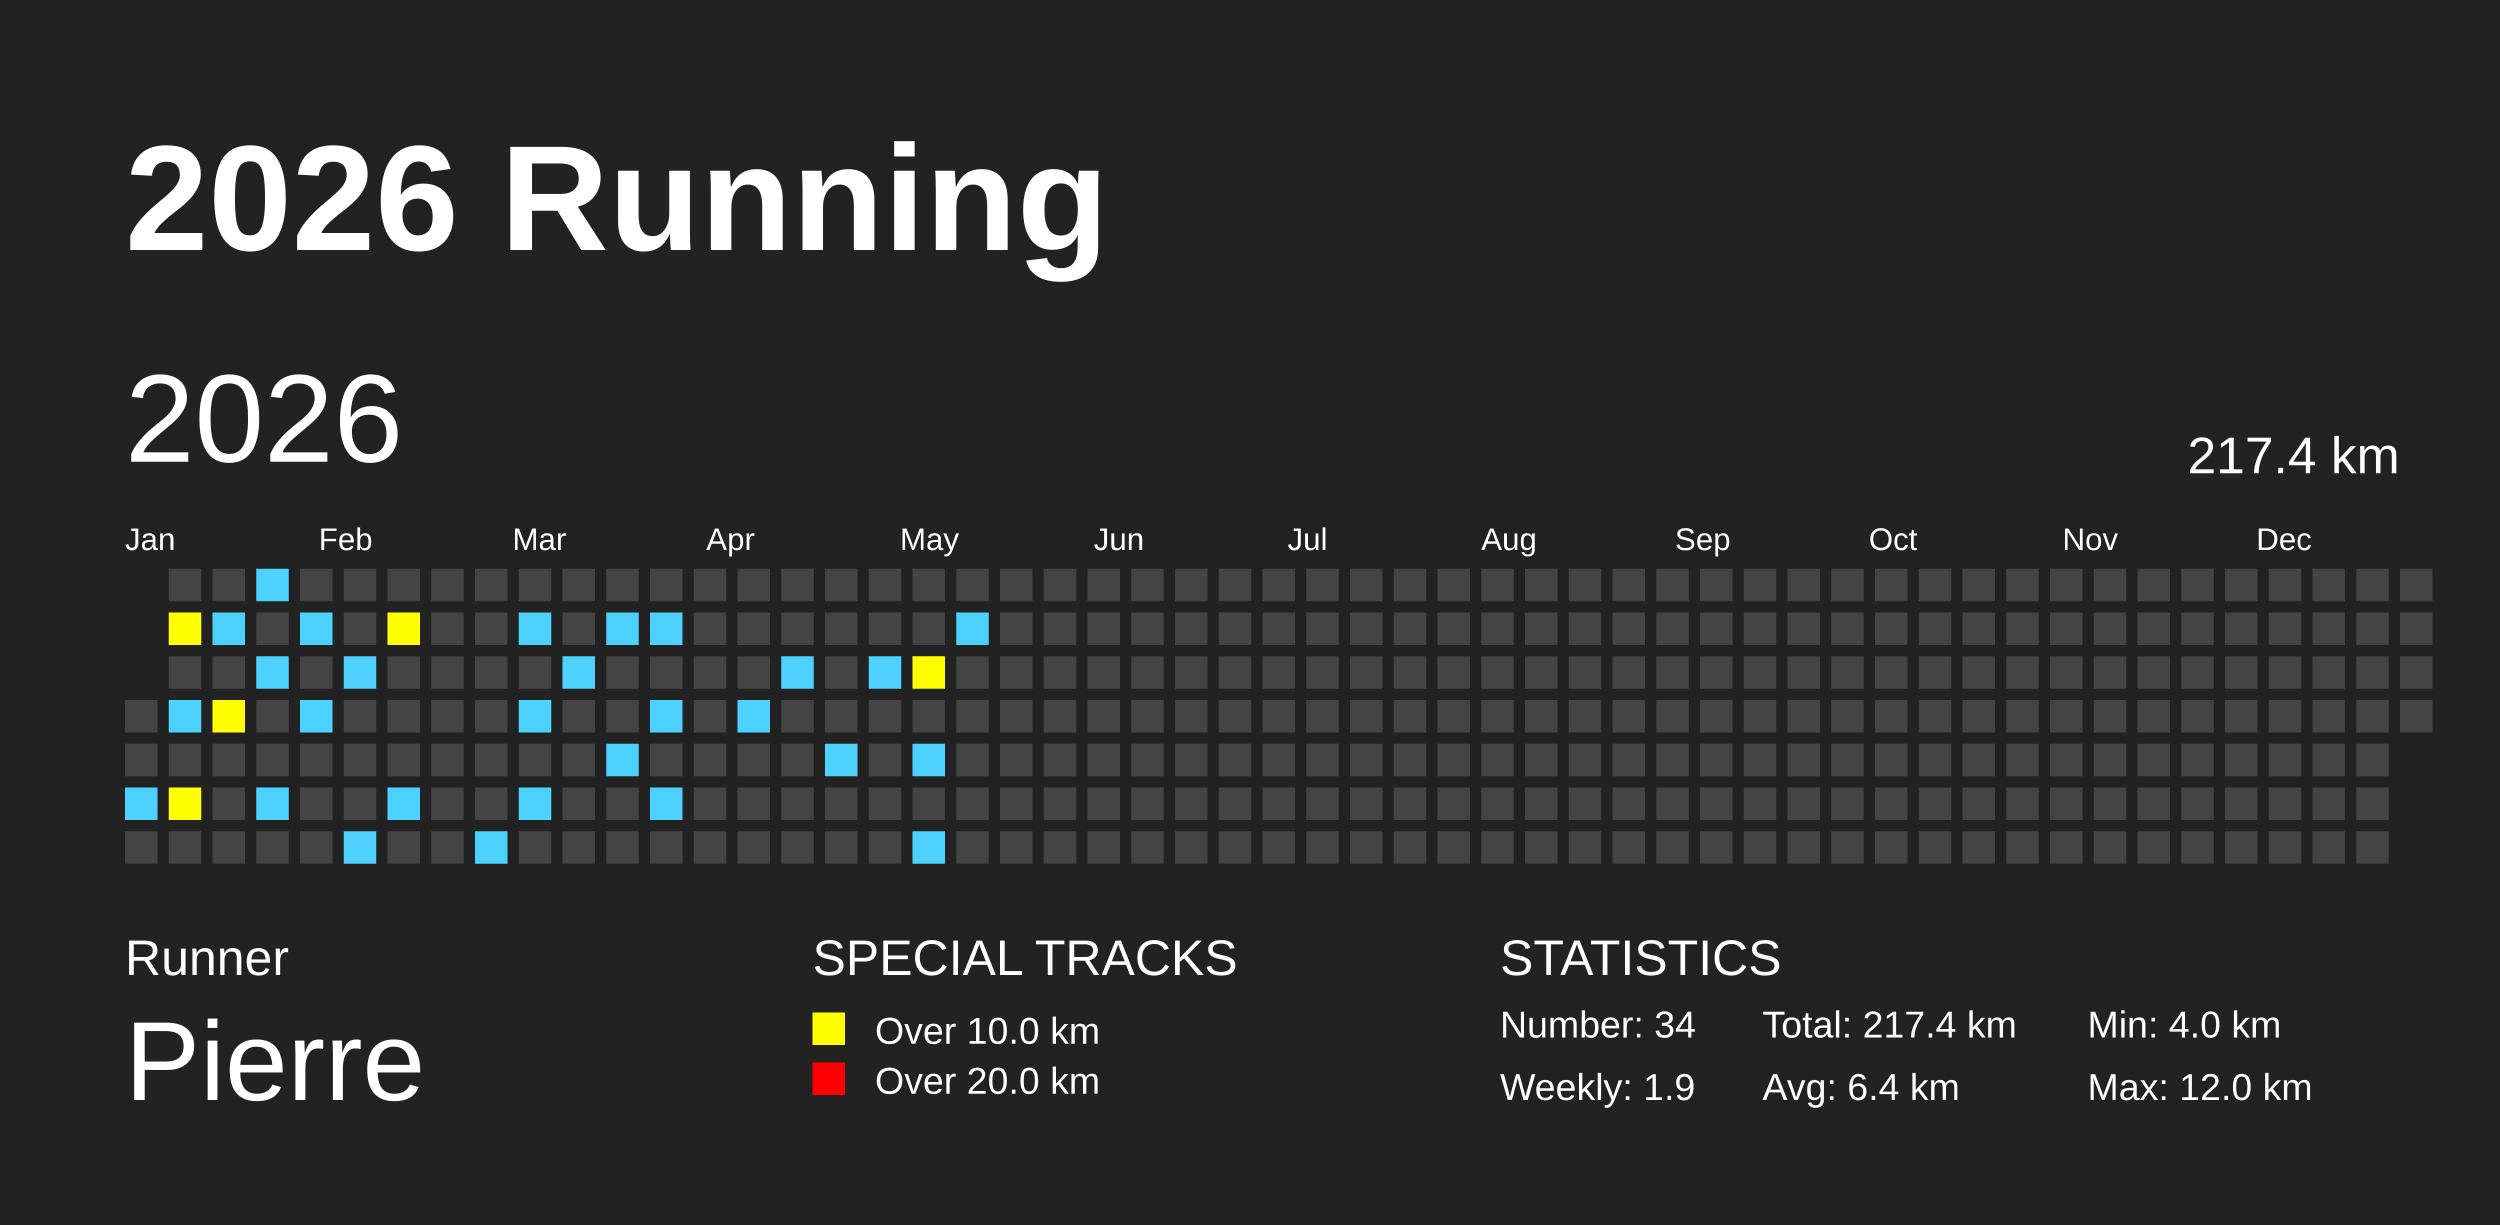
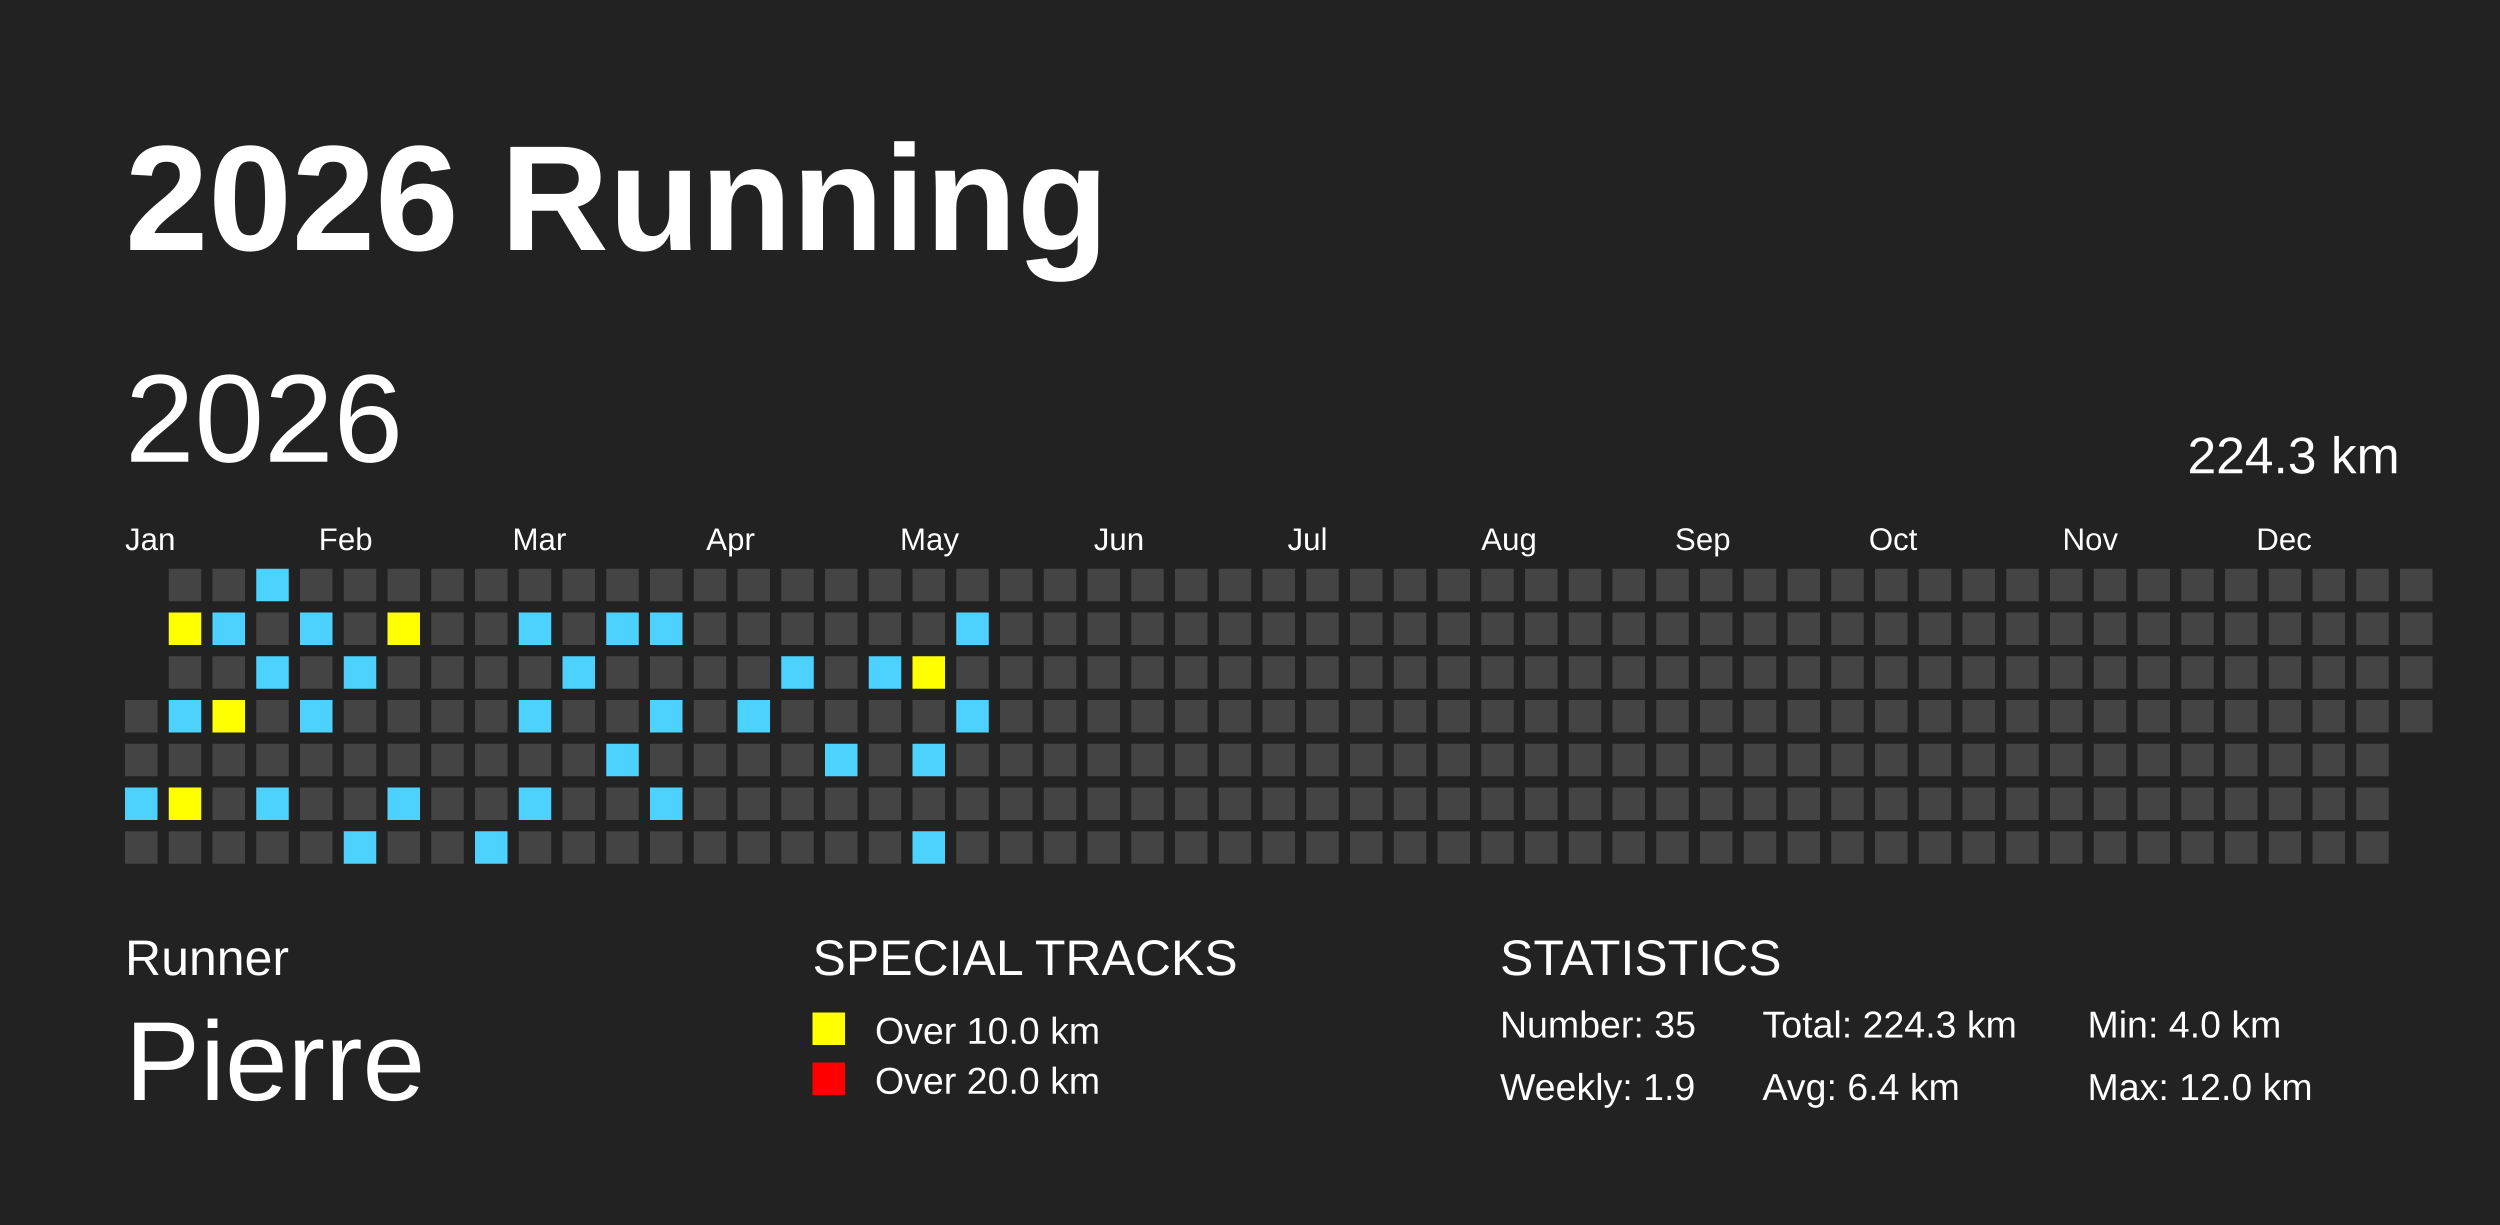
<svg xmlns="http://www.w3.org/2000/svg" baseProfile="full" height="98mm" version="1.1" viewBox="0,0,200,98" width="200mm">
  <defs />
  <rect fill="#222222" height="98" width="200" x="0" y="0" />
  <text fill="#FFFFFF" style="font-size:12px; font-family:Arial; font-weight:bold;" x="10" y="20">2026 Running</text>
  <text fill="#FFFFFF" style="font-size:4px; font-family:Arial" x="10" y="78">Runner</text>
  <text fill="#FFFFFF" style="font-size:9px; font-family:Arial" x="10" y="88">Pierre</text>
  <text fill="#FFFFFF" style="font-size:4px; font-family:Arial" x="65" y="78">SPECIAL TRACKS</text>
  <rect fill="yellow" height="2.6" width="2.6" x="65" y="81" />
  <text fill="#FFFFFF" style="font-size:3px; font-family:Arial" x="70" y="83.5">Over 10.0 km</text>
  <rect fill="red" height="2.6" width="2.6" x="65" y="85" />
  <text fill="#FFFFFF" style="font-size:3px; font-family:Arial" x="70" y="87.5">Over 20.0 km</text>
  <text fill="#FFFFFF" style="font-size:4px; font-family:Arial" x="120" y="78">STATISTICS</text>
-   <text fill="#FFFFFF" style="font-size:3px; font-family:Arial" x="120" y="83">Number: 34</text>
+   <text fill="#FFFFFF" style="font-size:3px; font-family:Arial" x="120" y="83">Number: 35</text>
  <text fill="#FFFFFF" style="font-size:3px; font-family:Arial" x="120" y="88">Weekly: 1.9</text>
-   <text fill="#FFFFFF" style="font-size:3px; font-family:Arial" x="141" y="83">Total: 217.4 km</text>
+   <text fill="#FFFFFF" style="font-size:3px; font-family:Arial" x="141" y="83">Total: 224.3 km</text>
  <text fill="#FFFFFF" style="font-size:3px; font-family:Arial" x="141" y="88">Avg: 6.4 km</text>
  <text fill="#FFFFFF" style="font-size:3px; font-family:Arial" x="167" y="83">Min: 4.0 km</text>
  <text fill="#FFFFFF" style="font-size:3px; font-family:Arial" x="167" y="88">Max: 12.0 km</text>
  <text dominant-baseline="hanging" fill="#FFFFFF" style="font-size:10.0px; font-family:Arial;" x="10" y="30">2026</text>
-   <text dominant-baseline="hanging" fill="#FFFFFF" style="font-size:4.125px; font-family:Arial;" x="175" y="35">217.4 km</text>
+   <text dominant-baseline="hanging" fill="#FFFFFF" style="font-size:4.125px; font-family:Arial;" x="175" y="35">224.3 km</text>
  <text fill="#FFFFFF" style="font-size:2.5px; font-family:Arial" x="10.0" y="44">Jan</text>
  <text fill="#FFFFFF" style="font-size:2.5px; font-family:Arial" x="25.5" y="44">Feb</text>
  <text fill="#FFFFFF" style="font-size:2.5px; font-family:Arial" x="41.0" y="44">Mar</text>
  <text fill="#FFFFFF" style="font-size:2.5px; font-family:Arial" x="56.5" y="44">Apr</text>
  <text fill="#FFFFFF" style="font-size:2.5px; font-family:Arial" x="72.0" y="44">May</text>
  <text fill="#FFFFFF" style="font-size:2.5px; font-family:Arial" x="87.5" y="44">Jun</text>
  <text fill="#FFFFFF" style="font-size:2.5px; font-family:Arial" x="103.0" y="44">Jul</text>
  <text fill="#FFFFFF" style="font-size:2.5px; font-family:Arial" x="118.5" y="44">Aug</text>
  <text fill="#FFFFFF" style="font-size:2.5px; font-family:Arial" x="134.0" y="44">Sep</text>
  <text fill="#FFFFFF" style="font-size:2.5px; font-family:Arial" x="149.5" y="44">Oct</text>
  <text fill="#FFFFFF" style="font-size:2.5px; font-family:Arial" x="165.0" y="44">Nov</text>
  <text fill="#FFFFFF" style="font-size:2.5px; font-family:Arial" x="180.5" y="44">Dec</text>
  <rect fill="#444444" height="2.6" width="2.6" x="10.0" y="56.0" />
  <rect fill="#444444" height="2.6" width="2.6" x="10.0" y="59.5" />
  <rect fill="#4DD2FF" height="2.6" width="2.6" x="10.0" y="63.0" />
  <rect fill="#444444" height="2.6" width="2.6" x="10.0" y="66.5" />
  <rect fill="#444444" height="2.6" width="2.6" x="13.5" y="45.5" />
  <rect fill="yellow" height="2.6" width="2.6" x="13.5" y="49.0" />
  <rect fill="#444444" height="2.6" width="2.6" x="13.5" y="52.5" />
  <rect fill="#4DD2FF" height="2.6" width="2.6" x="13.5" y="56.0" />
  <rect fill="#444444" height="2.6" width="2.6" x="13.5" y="59.5" />
  <rect fill="yellow" height="2.6" width="2.6" x="13.5" y="63.0" />
  <rect fill="#444444" height="2.6" width="2.6" x="13.5" y="66.5" />
  <rect fill="#444444" height="2.6" width="2.6" x="17.0" y="45.5" />
  <rect fill="#4DD2FF" height="2.6" width="2.6" x="17.0" y="49.0" />
  <rect fill="#444444" height="2.6" width="2.6" x="17.0" y="52.5" />
  <rect fill="yellow" height="2.6" width="2.6" x="17.0" y="56.0" />
  <rect fill="#444444" height="2.6" width="2.6" x="17.0" y="59.5" />
  <rect fill="#444444" height="2.6" width="2.6" x="17.0" y="63.0" />
  <rect fill="#444444" height="2.6" width="2.6" x="17.0" y="66.5" />
  <rect fill="#4DD2FF" height="2.6" width="2.6" x="20.5" y="45.5" />
  <rect fill="#444444" height="2.6" width="2.6" x="20.5" y="49.0" />
  <rect fill="#4DD2FF" height="2.6" width="2.6" x="20.5" y="52.5" />
  <rect fill="#444444" height="2.6" width="2.6" x="20.5" y="56.0" />
  <rect fill="#444444" height="2.6" width="2.6" x="20.5" y="59.5" />
  <rect fill="#4DD2FF" height="2.6" width="2.6" x="20.5" y="63.0" />
  <rect fill="#444444" height="2.6" width="2.6" x="20.5" y="66.5" />
  <rect fill="#444444" height="2.6" width="2.6" x="24.0" y="45.5" />
  <rect fill="#4DD2FF" height="2.6" width="2.6" x="24.0" y="49.0" />
  <rect fill="#444444" height="2.6" width="2.6" x="24.0" y="52.5" />
  <rect fill="#4DD2FF" height="2.6" width="2.6" x="24.0" y="56.0" />
  <rect fill="#444444" height="2.6" width="2.6" x="24.0" y="59.5" />
  <rect fill="#444444" height="2.6" width="2.6" x="24.0" y="63.0" />
  <rect fill="#444444" height="2.6" width="2.6" x="24.0" y="66.5" />
  <rect fill="#444444" height="2.6" width="2.6" x="27.5" y="45.5" />
  <rect fill="#444444" height="2.6" width="2.6" x="27.5" y="49.0" />
  <rect fill="#4DD2FF" height="2.6" width="2.6" x="27.5" y="52.5" />
  <rect fill="#444444" height="2.6" width="2.6" x="27.5" y="56.0" />
  <rect fill="#444444" height="2.6" width="2.6" x="27.5" y="59.5" />
  <rect fill="#444444" height="2.6" width="2.6" x="27.5" y="63.0" />
  <rect fill="#4DD2FF" height="2.6" width="2.6" x="27.5" y="66.5" />
  <rect fill="#444444" height="2.6" width="2.6" x="31.0" y="45.5" />
  <rect fill="yellow" height="2.6" width="2.6" x="31.0" y="49.0" />
  <rect fill="#444444" height="2.6" width="2.6" x="31.0" y="52.5" />
  <rect fill="#444444" height="2.6" width="2.6" x="31.0" y="56.0" />
  <rect fill="#444444" height="2.6" width="2.6" x="31.0" y="59.5" />
  <rect fill="#4DD2FF" height="2.6" width="2.6" x="31.0" y="63.0" />
  <rect fill="#444444" height="2.6" width="2.6" x="31.0" y="66.5" />
  <rect fill="#444444" height="2.6" width="2.6" x="34.5" y="45.5" />
  <rect fill="#444444" height="2.6" width="2.6" x="34.5" y="49.0" />
  <rect fill="#444444" height="2.6" width="2.6" x="34.5" y="52.5" />
  <rect fill="#444444" height="2.6" width="2.6" x="34.5" y="56.0" />
  <rect fill="#444444" height="2.6" width="2.6" x="34.5" y="59.5" />
  <rect fill="#444444" height="2.6" width="2.6" x="34.5" y="63.0" />
  <rect fill="#444444" height="2.6" width="2.6" x="34.5" y="66.5" />
  <rect fill="#444444" height="2.6" width="2.6" x="38.0" y="45.5" />
  <rect fill="#444444" height="2.6" width="2.6" x="38.0" y="49.0" />
  <rect fill="#444444" height="2.6" width="2.6" x="38.0" y="52.5" />
  <rect fill="#444444" height="2.6" width="2.6" x="38.0" y="56.0" />
  <rect fill="#444444" height="2.6" width="2.6" x="38.0" y="59.5" />
  <rect fill="#444444" height="2.6" width="2.6" x="38.0" y="63.0" />
  <rect fill="#4DD2FF" height="2.6" width="2.6" x="38.0" y="66.5" />
  <rect fill="#444444" height="2.6" width="2.6" x="41.5" y="45.5" />
  <rect fill="#4DD2FF" height="2.6" width="2.6" x="41.5" y="49.0" />
  <rect fill="#444444" height="2.6" width="2.6" x="41.5" y="52.5" />
  <rect fill="#4DD2FF" height="2.6" width="2.6" x="41.5" y="56.0" />
  <rect fill="#444444" height="2.6" width="2.6" x="41.5" y="59.5" />
  <rect fill="#4DD2FF" height="2.6" width="2.6" x="41.5" y="63.0" />
  <rect fill="#444444" height="2.6" width="2.6" x="41.5" y="66.5" />
  <rect fill="#444444" height="2.6" width="2.6" x="45.0" y="45.5" />
  <rect fill="#444444" height="2.6" width="2.6" x="45.0" y="49.0" />
  <rect fill="#4DD2FF" height="2.6" width="2.6" x="45.0" y="52.5" />
  <rect fill="#444444" height="2.6" width="2.6" x="45.0" y="56.0" />
  <rect fill="#444444" height="2.6" width="2.6" x="45.0" y="59.5" />
  <rect fill="#444444" height="2.6" width="2.6" x="45.0" y="63.0" />
  <rect fill="#444444" height="2.6" width="2.6" x="45.0" y="66.5" />
  <rect fill="#444444" height="2.6" width="2.6" x="48.5" y="45.5" />
  <rect fill="#4DD2FF" height="2.6" width="2.6" x="48.5" y="49.0" />
  <rect fill="#444444" height="2.6" width="2.6" x="48.5" y="52.5" />
  <rect fill="#444444" height="2.6" width="2.6" x="48.5" y="56.0" />
  <rect fill="#4DD2FF" height="2.6" width="2.6" x="48.5" y="59.5" />
  <rect fill="#444444" height="2.6" width="2.6" x="48.5" y="63.0" />
  <rect fill="#444444" height="2.6" width="2.6" x="48.5" y="66.5" />
  <rect fill="#444444" height="2.6" width="2.6" x="52.0" y="45.5" />
  <rect fill="#4DD2FF" height="2.6" width="2.6" x="52.0" y="49.0" />
  <rect fill="#444444" height="2.6" width="2.6" x="52.0" y="52.5" />
  <rect fill="#4DD2FF" height="2.6" width="2.6" x="52.0" y="56.0" />
  <rect fill="#444444" height="2.6" width="2.6" x="52.0" y="59.5" />
  <rect fill="#4DD2FF" height="2.6" width="2.6" x="52.0" y="63.0" />
  <rect fill="#444444" height="2.6" width="2.6" x="52.0" y="66.5" />
  <rect fill="#444444" height="2.6" width="2.6" x="55.5" y="45.5" />
  <rect fill="#444444" height="2.6" width="2.6" x="55.5" y="49.0" />
  <rect fill="#444444" height="2.6" width="2.6" x="55.5" y="52.5" />
  <rect fill="#444444" height="2.6" width="2.6" x="55.5" y="56.0" />
  <rect fill="#444444" height="2.6" width="2.6" x="55.5" y="59.5" />
  <rect fill="#444444" height="2.6" width="2.6" x="55.5" y="63.0" />
  <rect fill="#444444" height="2.6" width="2.6" x="55.5" y="66.5" />
  <rect fill="#444444" height="2.6" width="2.6" x="59.0" y="45.5" />
  <rect fill="#444444" height="2.6" width="2.6" x="59.0" y="49.0" />
  <rect fill="#444444" height="2.6" width="2.6" x="59.0" y="52.5" />
  <rect fill="#4DD2FF" height="2.6" width="2.6" x="59.0" y="56.0" />
  <rect fill="#444444" height="2.6" width="2.6" x="59.0" y="59.5" />
  <rect fill="#444444" height="2.6" width="2.6" x="59.0" y="63.0" />
  <rect fill="#444444" height="2.6" width="2.6" x="59.0" y="66.5" />
  <rect fill="#444444" height="2.6" width="2.6" x="62.5" y="45.5" />
  <rect fill="#444444" height="2.6" width="2.6" x="62.5" y="49.0" />
  <rect fill="#4DD2FF" height="2.6" width="2.6" x="62.5" y="52.5" />
  <rect fill="#444444" height="2.6" width="2.6" x="62.5" y="56.0" />
  <rect fill="#444444" height="2.6" width="2.6" x="62.5" y="59.5" />
  <rect fill="#444444" height="2.6" width="2.6" x="62.5" y="63.0" />
  <rect fill="#444444" height="2.6" width="2.6" x="62.5" y="66.5" />
  <rect fill="#444444" height="2.6" width="2.6" x="66.0" y="45.5" />
  <rect fill="#444444" height="2.6" width="2.6" x="66.0" y="49.0" />
  <rect fill="#444444" height="2.6" width="2.6" x="66.0" y="52.5" />
  <rect fill="#444444" height="2.6" width="2.6" x="66.0" y="56.0" />
  <rect fill="#4DD2FF" height="2.6" width="2.6" x="66.0" y="59.5" />
  <rect fill="#444444" height="2.6" width="2.6" x="66.0" y="63.0" />
  <rect fill="#444444" height="2.6" width="2.6" x="66.0" y="66.5" />
  <rect fill="#444444" height="2.6" width="2.6" x="69.5" y="45.5" />
  <rect fill="#444444" height="2.6" width="2.6" x="69.5" y="49.0" />
  <rect fill="#4DD2FF" height="2.6" width="2.6" x="69.5" y="52.5" />
  <rect fill="#444444" height="2.6" width="2.6" x="69.5" y="56.0" />
  <rect fill="#444444" height="2.6" width="2.6" x="69.5" y="59.5" />
  <rect fill="#444444" height="2.6" width="2.6" x="69.5" y="63.0" />
  <rect fill="#444444" height="2.6" width="2.6" x="69.5" y="66.5" />
  <rect fill="#444444" height="2.6" width="2.6" x="73.0" y="45.5" />
  <rect fill="#444444" height="2.6" width="2.6" x="73.0" y="49.0" />
  <rect fill="yellow" height="2.6" width="2.6" x="73.0" y="52.5" />
  <rect fill="#444444" height="2.6" width="2.6" x="73.0" y="56.0" />
  <rect fill="#4DD2FF" height="2.6" width="2.6" x="73.0" y="59.5" />
  <rect fill="#444444" height="2.6" width="2.6" x="73.0" y="63.0" />
  <rect fill="#4DD2FF" height="2.6" width="2.6" x="73.0" y="66.5" />
  <rect fill="#444444" height="2.6" width="2.6" x="76.5" y="45.5" />
  <rect fill="#4DD2FF" height="2.6" width="2.6" x="76.5" y="49.0" />
  <rect fill="#444444" height="2.6" width="2.6" x="76.5" y="52.5" />
-   <rect fill="#444444" height="2.6" width="2.6" x="76.5" y="56.0" />
+   <rect fill="#4DD2FF" height="2.6" width="2.6" x="76.5" y="56.0" />
  <rect fill="#444444" height="2.6" width="2.6" x="76.5" y="59.5" />
  <rect fill="#444444" height="2.6" width="2.6" x="76.5" y="63.0" />
  <rect fill="#444444" height="2.6" width="2.6" x="76.5" y="66.5" />
  <rect fill="#444444" height="2.6" width="2.6" x="80.0" y="45.5" />
  <rect fill="#444444" height="2.6" width="2.6" x="80.0" y="49.0" />
  <rect fill="#444444" height="2.6" width="2.6" x="80.0" y="52.5" />
  <rect fill="#444444" height="2.6" width="2.6" x="80.0" y="56.0" />
  <rect fill="#444444" height="2.6" width="2.6" x="80.0" y="59.5" />
  <rect fill="#444444" height="2.6" width="2.6" x="80.0" y="63.0" />
  <rect fill="#444444" height="2.6" width="2.6" x="80.0" y="66.5" />
  <rect fill="#444444" height="2.6" width="2.6" x="83.5" y="45.5" />
  <rect fill="#444444" height="2.6" width="2.6" x="83.5" y="49.0" />
  <rect fill="#444444" height="2.6" width="2.6" x="83.5" y="52.5" />
  <rect fill="#444444" height="2.6" width="2.6" x="83.5" y="56.0" />
  <rect fill="#444444" height="2.6" width="2.6" x="83.5" y="59.5" />
  <rect fill="#444444" height="2.6" width="2.6" x="83.5" y="63.0" />
  <rect fill="#444444" height="2.6" width="2.6" x="83.5" y="66.5" />
  <rect fill="#444444" height="2.6" width="2.6" x="87.0" y="45.5" />
  <rect fill="#444444" height="2.6" width="2.6" x="87.0" y="49.0" />
  <rect fill="#444444" height="2.6" width="2.6" x="87.0" y="52.5" />
  <rect fill="#444444" height="2.6" width="2.6" x="87.0" y="56.0" />
  <rect fill="#444444" height="2.6" width="2.6" x="87.0" y="59.5" />
  <rect fill="#444444" height="2.6" width="2.6" x="87.0" y="63.0" />
  <rect fill="#444444" height="2.6" width="2.6" x="87.0" y="66.5" />
  <rect fill="#444444" height="2.6" width="2.6" x="90.5" y="45.5" />
  <rect fill="#444444" height="2.6" width="2.6" x="90.5" y="49.0" />
  <rect fill="#444444" height="2.6" width="2.6" x="90.5" y="52.5" />
  <rect fill="#444444" height="2.6" width="2.6" x="90.5" y="56.0" />
  <rect fill="#444444" height="2.6" width="2.6" x="90.5" y="59.5" />
  <rect fill="#444444" height="2.6" width="2.6" x="90.5" y="63.0" />
  <rect fill="#444444" height="2.6" width="2.6" x="90.5" y="66.5" />
  <rect fill="#444444" height="2.6" width="2.6" x="94.0" y="45.5" />
  <rect fill="#444444" height="2.6" width="2.6" x="94.0" y="49.0" />
  <rect fill="#444444" height="2.6" width="2.6" x="94.0" y="52.5" />
  <rect fill="#444444" height="2.6" width="2.6" x="94.0" y="56.0" />
  <rect fill="#444444" height="2.6" width="2.6" x="94.0" y="59.5" />
  <rect fill="#444444" height="2.6" width="2.6" x="94.0" y="63.0" />
  <rect fill="#444444" height="2.6" width="2.6" x="94.0" y="66.5" />
  <rect fill="#444444" height="2.6" width="2.6" x="97.5" y="45.5" />
  <rect fill="#444444" height="2.6" width="2.6" x="97.5" y="49.0" />
  <rect fill="#444444" height="2.6" width="2.6" x="97.5" y="52.5" />
  <rect fill="#444444" height="2.6" width="2.6" x="97.5" y="56.0" />
  <rect fill="#444444" height="2.6" width="2.6" x="97.5" y="59.5" />
  <rect fill="#444444" height="2.6" width="2.6" x="97.5" y="63.0" />
  <rect fill="#444444" height="2.6" width="2.6" x="97.5" y="66.5" />
  <rect fill="#444444" height="2.6" width="2.6" x="101.0" y="45.5" />
  <rect fill="#444444" height="2.6" width="2.6" x="101.0" y="49.0" />
  <rect fill="#444444" height="2.6" width="2.6" x="101.0" y="52.5" />
  <rect fill="#444444" height="2.6" width="2.6" x="101.0" y="56.0" />
  <rect fill="#444444" height="2.6" width="2.6" x="101.0" y="59.5" />
  <rect fill="#444444" height="2.6" width="2.6" x="101.0" y="63.0" />
  <rect fill="#444444" height="2.6" width="2.6" x="101.0" y="66.5" />
  <rect fill="#444444" height="2.6" width="2.6" x="104.5" y="45.5" />
  <rect fill="#444444" height="2.6" width="2.6" x="104.5" y="49.0" />
  <rect fill="#444444" height="2.6" width="2.6" x="104.5" y="52.5" />
  <rect fill="#444444" height="2.6" width="2.6" x="104.5" y="56.0" />
  <rect fill="#444444" height="2.6" width="2.6" x="104.5" y="59.5" />
  <rect fill="#444444" height="2.6" width="2.6" x="104.5" y="63.0" />
  <rect fill="#444444" height="2.6" width="2.6" x="104.5" y="66.5" />
  <rect fill="#444444" height="2.6" width="2.6" x="108.0" y="45.5" />
  <rect fill="#444444" height="2.6" width="2.6" x="108.0" y="49.0" />
  <rect fill="#444444" height="2.6" width="2.6" x="108.0" y="52.5" />
  <rect fill="#444444" height="2.6" width="2.6" x="108.0" y="56.0" />
  <rect fill="#444444" height="2.6" width="2.6" x="108.0" y="59.5" />
  <rect fill="#444444" height="2.6" width="2.6" x="108.0" y="63.0" />
  <rect fill="#444444" height="2.6" width="2.6" x="108.0" y="66.5" />
  <rect fill="#444444" height="2.6" width="2.6" x="111.5" y="45.5" />
  <rect fill="#444444" height="2.6" width="2.6" x="111.5" y="49.0" />
  <rect fill="#444444" height="2.6" width="2.6" x="111.5" y="52.5" />
  <rect fill="#444444" height="2.6" width="2.6" x="111.5" y="56.0" />
  <rect fill="#444444" height="2.6" width="2.6" x="111.5" y="59.5" />
  <rect fill="#444444" height="2.6" width="2.6" x="111.5" y="63.0" />
  <rect fill="#444444" height="2.6" width="2.6" x="111.5" y="66.5" />
  <rect fill="#444444" height="2.6" width="2.6" x="115.0" y="45.5" />
  <rect fill="#444444" height="2.6" width="2.6" x="115.0" y="49.0" />
  <rect fill="#444444" height="2.6" width="2.6" x="115.0" y="52.5" />
  <rect fill="#444444" height="2.6" width="2.6" x="115.0" y="56.0" />
  <rect fill="#444444" height="2.6" width="2.6" x="115.0" y="59.5" />
  <rect fill="#444444" height="2.6" width="2.6" x="115.0" y="63.0" />
  <rect fill="#444444" height="2.6" width="2.6" x="115.0" y="66.5" />
  <rect fill="#444444" height="2.6" width="2.6" x="118.5" y="45.5" />
  <rect fill="#444444" height="2.6" width="2.6" x="118.5" y="49.0" />
  <rect fill="#444444" height="2.6" width="2.6" x="118.5" y="52.5" />
  <rect fill="#444444" height="2.6" width="2.6" x="118.5" y="56.0" />
  <rect fill="#444444" height="2.6" width="2.6" x="118.5" y="59.5" />
  <rect fill="#444444" height="2.6" width="2.6" x="118.5" y="63.0" />
  <rect fill="#444444" height="2.6" width="2.6" x="118.5" y="66.5" />
  <rect fill="#444444" height="2.6" width="2.6" x="122.0" y="45.5" />
  <rect fill="#444444" height="2.6" width="2.6" x="122.0" y="49.0" />
  <rect fill="#444444" height="2.6" width="2.6" x="122.0" y="52.5" />
  <rect fill="#444444" height="2.6" width="2.6" x="122.0" y="56.0" />
  <rect fill="#444444" height="2.6" width="2.6" x="122.0" y="59.5" />
  <rect fill="#444444" height="2.6" width="2.6" x="122.0" y="63.0" />
  <rect fill="#444444" height="2.6" width="2.6" x="122.0" y="66.5" />
  <rect fill="#444444" height="2.6" width="2.6" x="125.5" y="45.5" />
  <rect fill="#444444" height="2.6" width="2.6" x="125.5" y="49.0" />
  <rect fill="#444444" height="2.6" width="2.6" x="125.5" y="52.5" />
  <rect fill="#444444" height="2.6" width="2.6" x="125.5" y="56.0" />
  <rect fill="#444444" height="2.6" width="2.6" x="125.5" y="59.5" />
  <rect fill="#444444" height="2.6" width="2.6" x="125.5" y="63.0" />
  <rect fill="#444444" height="2.6" width="2.6" x="125.5" y="66.5" />
  <rect fill="#444444" height="2.6" width="2.6" x="129.0" y="45.5" />
  <rect fill="#444444" height="2.6" width="2.6" x="129.0" y="49.0" />
  <rect fill="#444444" height="2.6" width="2.6" x="129.0" y="52.5" />
  <rect fill="#444444" height="2.6" width="2.6" x="129.0" y="56.0" />
  <rect fill="#444444" height="2.6" width="2.6" x="129.0" y="59.5" />
  <rect fill="#444444" height="2.6" width="2.6" x="129.0" y="63.0" />
  <rect fill="#444444" height="2.6" width="2.6" x="129.0" y="66.5" />
  <rect fill="#444444" height="2.6" width="2.6" x="132.5" y="45.5" />
  <rect fill="#444444" height="2.6" width="2.6" x="132.5" y="49.0" />
  <rect fill="#444444" height="2.6" width="2.6" x="132.5" y="52.5" />
  <rect fill="#444444" height="2.6" width="2.6" x="132.5" y="56.0" />
  <rect fill="#444444" height="2.6" width="2.6" x="132.5" y="59.5" />
  <rect fill="#444444" height="2.6" width="2.6" x="132.5" y="63.0" />
  <rect fill="#444444" height="2.6" width="2.6" x="132.5" y="66.5" />
  <rect fill="#444444" height="2.6" width="2.6" x="136.0" y="45.5" />
  <rect fill="#444444" height="2.6" width="2.6" x="136.0" y="49.0" />
  <rect fill="#444444" height="2.6" width="2.6" x="136.0" y="52.5" />
  <rect fill="#444444" height="2.6" width="2.6" x="136.0" y="56.0" />
  <rect fill="#444444" height="2.6" width="2.6" x="136.0" y="59.5" />
  <rect fill="#444444" height="2.6" width="2.6" x="136.0" y="63.0" />
  <rect fill="#444444" height="2.6" width="2.6" x="136.0" y="66.5" />
  <rect fill="#444444" height="2.6" width="2.6" x="139.5" y="45.5" />
  <rect fill="#444444" height="2.6" width="2.6" x="139.5" y="49.0" />
  <rect fill="#444444" height="2.6" width="2.6" x="139.5" y="52.5" />
  <rect fill="#444444" height="2.6" width="2.6" x="139.5" y="56.0" />
  <rect fill="#444444" height="2.6" width="2.6" x="139.5" y="59.5" />
  <rect fill="#444444" height="2.6" width="2.6" x="139.5" y="63.0" />
  <rect fill="#444444" height="2.6" width="2.6" x="139.5" y="66.5" />
  <rect fill="#444444" height="2.6" width="2.6" x="143.0" y="45.5" />
  <rect fill="#444444" height="2.6" width="2.6" x="143.0" y="49.0" />
  <rect fill="#444444" height="2.6" width="2.6" x="143.0" y="52.5" />
  <rect fill="#444444" height="2.6" width="2.6" x="143.0" y="56.0" />
  <rect fill="#444444" height="2.6" width="2.6" x="143.0" y="59.5" />
  <rect fill="#444444" height="2.6" width="2.6" x="143.0" y="63.0" />
  <rect fill="#444444" height="2.6" width="2.6" x="143.0" y="66.5" />
  <rect fill="#444444" height="2.6" width="2.6" x="146.5" y="45.5" />
  <rect fill="#444444" height="2.6" width="2.6" x="146.5" y="49.0" />
  <rect fill="#444444" height="2.6" width="2.6" x="146.5" y="52.5" />
  <rect fill="#444444" height="2.6" width="2.6" x="146.5" y="56.0" />
  <rect fill="#444444" height="2.6" width="2.6" x="146.5" y="59.5" />
  <rect fill="#444444" height="2.6" width="2.6" x="146.5" y="63.0" />
  <rect fill="#444444" height="2.6" width="2.6" x="146.5" y="66.5" />
  <rect fill="#444444" height="2.6" width="2.6" x="150.0" y="45.5" />
  <rect fill="#444444" height="2.6" width="2.6" x="150.0" y="49.0" />
  <rect fill="#444444" height="2.6" width="2.6" x="150.0" y="52.5" />
  <rect fill="#444444" height="2.6" width="2.6" x="150.0" y="56.0" />
  <rect fill="#444444" height="2.6" width="2.6" x="150.0" y="59.5" />
  <rect fill="#444444" height="2.6" width="2.6" x="150.0" y="63.0" />
  <rect fill="#444444" height="2.6" width="2.6" x="150.0" y="66.5" />
  <rect fill="#444444" height="2.6" width="2.6" x="153.5" y="45.5" />
  <rect fill="#444444" height="2.6" width="2.6" x="153.5" y="49.0" />
  <rect fill="#444444" height="2.6" width="2.6" x="153.5" y="52.5" />
  <rect fill="#444444" height="2.6" width="2.6" x="153.5" y="56.0" />
  <rect fill="#444444" height="2.6" width="2.6" x="153.5" y="59.5" />
  <rect fill="#444444" height="2.6" width="2.6" x="153.5" y="63.0" />
  <rect fill="#444444" height="2.6" width="2.6" x="153.5" y="66.5" />
  <rect fill="#444444" height="2.6" width="2.6" x="157.0" y="45.5" />
  <rect fill="#444444" height="2.6" width="2.6" x="157.0" y="49.0" />
  <rect fill="#444444" height="2.6" width="2.6" x="157.0" y="52.5" />
  <rect fill="#444444" height="2.6" width="2.6" x="157.0" y="56.0" />
  <rect fill="#444444" height="2.6" width="2.6" x="157.0" y="59.5" />
  <rect fill="#444444" height="2.6" width="2.6" x="157.0" y="63.0" />
  <rect fill="#444444" height="2.6" width="2.6" x="157.0" y="66.5" />
  <rect fill="#444444" height="2.6" width="2.6" x="160.5" y="45.5" />
  <rect fill="#444444" height="2.6" width="2.6" x="160.5" y="49.0" />
  <rect fill="#444444" height="2.6" width="2.6" x="160.5" y="52.5" />
  <rect fill="#444444" height="2.6" width="2.6" x="160.5" y="56.0" />
  <rect fill="#444444" height="2.6" width="2.6" x="160.5" y="59.5" />
  <rect fill="#444444" height="2.6" width="2.6" x="160.5" y="63.0" />
  <rect fill="#444444" height="2.6" width="2.6" x="160.5" y="66.5" />
  <rect fill="#444444" height="2.6" width="2.6" x="164.0" y="45.5" />
  <rect fill="#444444" height="2.6" width="2.6" x="164.0" y="49.0" />
  <rect fill="#444444" height="2.6" width="2.6" x="164.0" y="52.5" />
  <rect fill="#444444" height="2.6" width="2.6" x="164.0" y="56.0" />
  <rect fill="#444444" height="2.6" width="2.6" x="164.0" y="59.5" />
  <rect fill="#444444" height="2.6" width="2.6" x="164.0" y="63.0" />
  <rect fill="#444444" height="2.6" width="2.6" x="164.0" y="66.5" />
  <rect fill="#444444" height="2.6" width="2.6" x="167.5" y="45.5" />
  <rect fill="#444444" height="2.6" width="2.6" x="167.5" y="49.0" />
  <rect fill="#444444" height="2.6" width="2.6" x="167.5" y="52.5" />
  <rect fill="#444444" height="2.6" width="2.6" x="167.5" y="56.0" />
  <rect fill="#444444" height="2.6" width="2.6" x="167.5" y="59.5" />
  <rect fill="#444444" height="2.6" width="2.6" x="167.5" y="63.0" />
  <rect fill="#444444" height="2.6" width="2.6" x="167.5" y="66.5" />
  <rect fill="#444444" height="2.6" width="2.6" x="171.0" y="45.5" />
  <rect fill="#444444" height="2.6" width="2.6" x="171.0" y="49.0" />
  <rect fill="#444444" height="2.6" width="2.6" x="171.0" y="52.5" />
  <rect fill="#444444" height="2.6" width="2.6" x="171.0" y="56.0" />
  <rect fill="#444444" height="2.6" width="2.6" x="171.0" y="59.5" />
  <rect fill="#444444" height="2.6" width="2.6" x="171.0" y="63.0" />
  <rect fill="#444444" height="2.6" width="2.6" x="171.0" y="66.5" />
  <rect fill="#444444" height="2.6" width="2.6" x="174.5" y="45.5" />
  <rect fill="#444444" height="2.6" width="2.6" x="174.5" y="49.0" />
  <rect fill="#444444" height="2.6" width="2.6" x="174.5" y="52.5" />
  <rect fill="#444444" height="2.6" width="2.6" x="174.5" y="56.0" />
  <rect fill="#444444" height="2.6" width="2.6" x="174.5" y="59.5" />
  <rect fill="#444444" height="2.6" width="2.6" x="174.5" y="63.0" />
  <rect fill="#444444" height="2.6" width="2.6" x="174.5" y="66.5" />
  <rect fill="#444444" height="2.6" width="2.6" x="178.0" y="45.5" />
  <rect fill="#444444" height="2.6" width="2.6" x="178.0" y="49.0" />
  <rect fill="#444444" height="2.6" width="2.6" x="178.0" y="52.5" />
  <rect fill="#444444" height="2.6" width="2.6" x="178.0" y="56.0" />
  <rect fill="#444444" height="2.6" width="2.6" x="178.0" y="59.5" />
  <rect fill="#444444" height="2.6" width="2.6" x="178.0" y="63.0" />
  <rect fill="#444444" height="2.6" width="2.6" x="178.0" y="66.5" />
  <rect fill="#444444" height="2.6" width="2.6" x="181.5" y="45.5" />
  <rect fill="#444444" height="2.6" width="2.6" x="181.5" y="49.0" />
  <rect fill="#444444" height="2.6" width="2.6" x="181.5" y="52.5" />
  <rect fill="#444444" height="2.6" width="2.6" x="181.5" y="56.0" />
  <rect fill="#444444" height="2.6" width="2.6" x="181.5" y="59.5" />
  <rect fill="#444444" height="2.6" width="2.6" x="181.5" y="63.0" />
  <rect fill="#444444" height="2.6" width="2.6" x="181.5" y="66.5" />
  <rect fill="#444444" height="2.6" width="2.6" x="185.0" y="45.5" />
  <rect fill="#444444" height="2.6" width="2.6" x="185.0" y="49.0" />
  <rect fill="#444444" height="2.6" width="2.6" x="185.0" y="52.5" />
  <rect fill="#444444" height="2.6" width="2.6" x="185.0" y="56.0" />
  <rect fill="#444444" height="2.6" width="2.6" x="185.0" y="59.5" />
  <rect fill="#444444" height="2.6" width="2.6" x="185.0" y="63.0" />
  <rect fill="#444444" height="2.6" width="2.6" x="185.0" y="66.5" />
  <rect fill="#444444" height="2.6" width="2.6" x="188.5" y="45.5" />
  <rect fill="#444444" height="2.6" width="2.6" x="188.5" y="49.0" />
  <rect fill="#444444" height="2.6" width="2.6" x="188.5" y="52.5" />
  <rect fill="#444444" height="2.6" width="2.6" x="188.5" y="56.0" />
  <rect fill="#444444" height="2.6" width="2.6" x="188.5" y="59.5" />
  <rect fill="#444444" height="2.6" width="2.6" x="188.5" y="63.0" />
  <rect fill="#444444" height="2.6" width="2.6" x="188.5" y="66.5" />
  <rect fill="#444444" height="2.6" width="2.6" x="192.0" y="45.5" />
  <rect fill="#444444" height="2.6" width="2.6" x="192.0" y="49.0" />
  <rect fill="#444444" height="2.6" width="2.6" x="192.0" y="52.5" />
  <rect fill="#444444" height="2.6" width="2.6" x="192.0" y="56.0" />
</svg>
